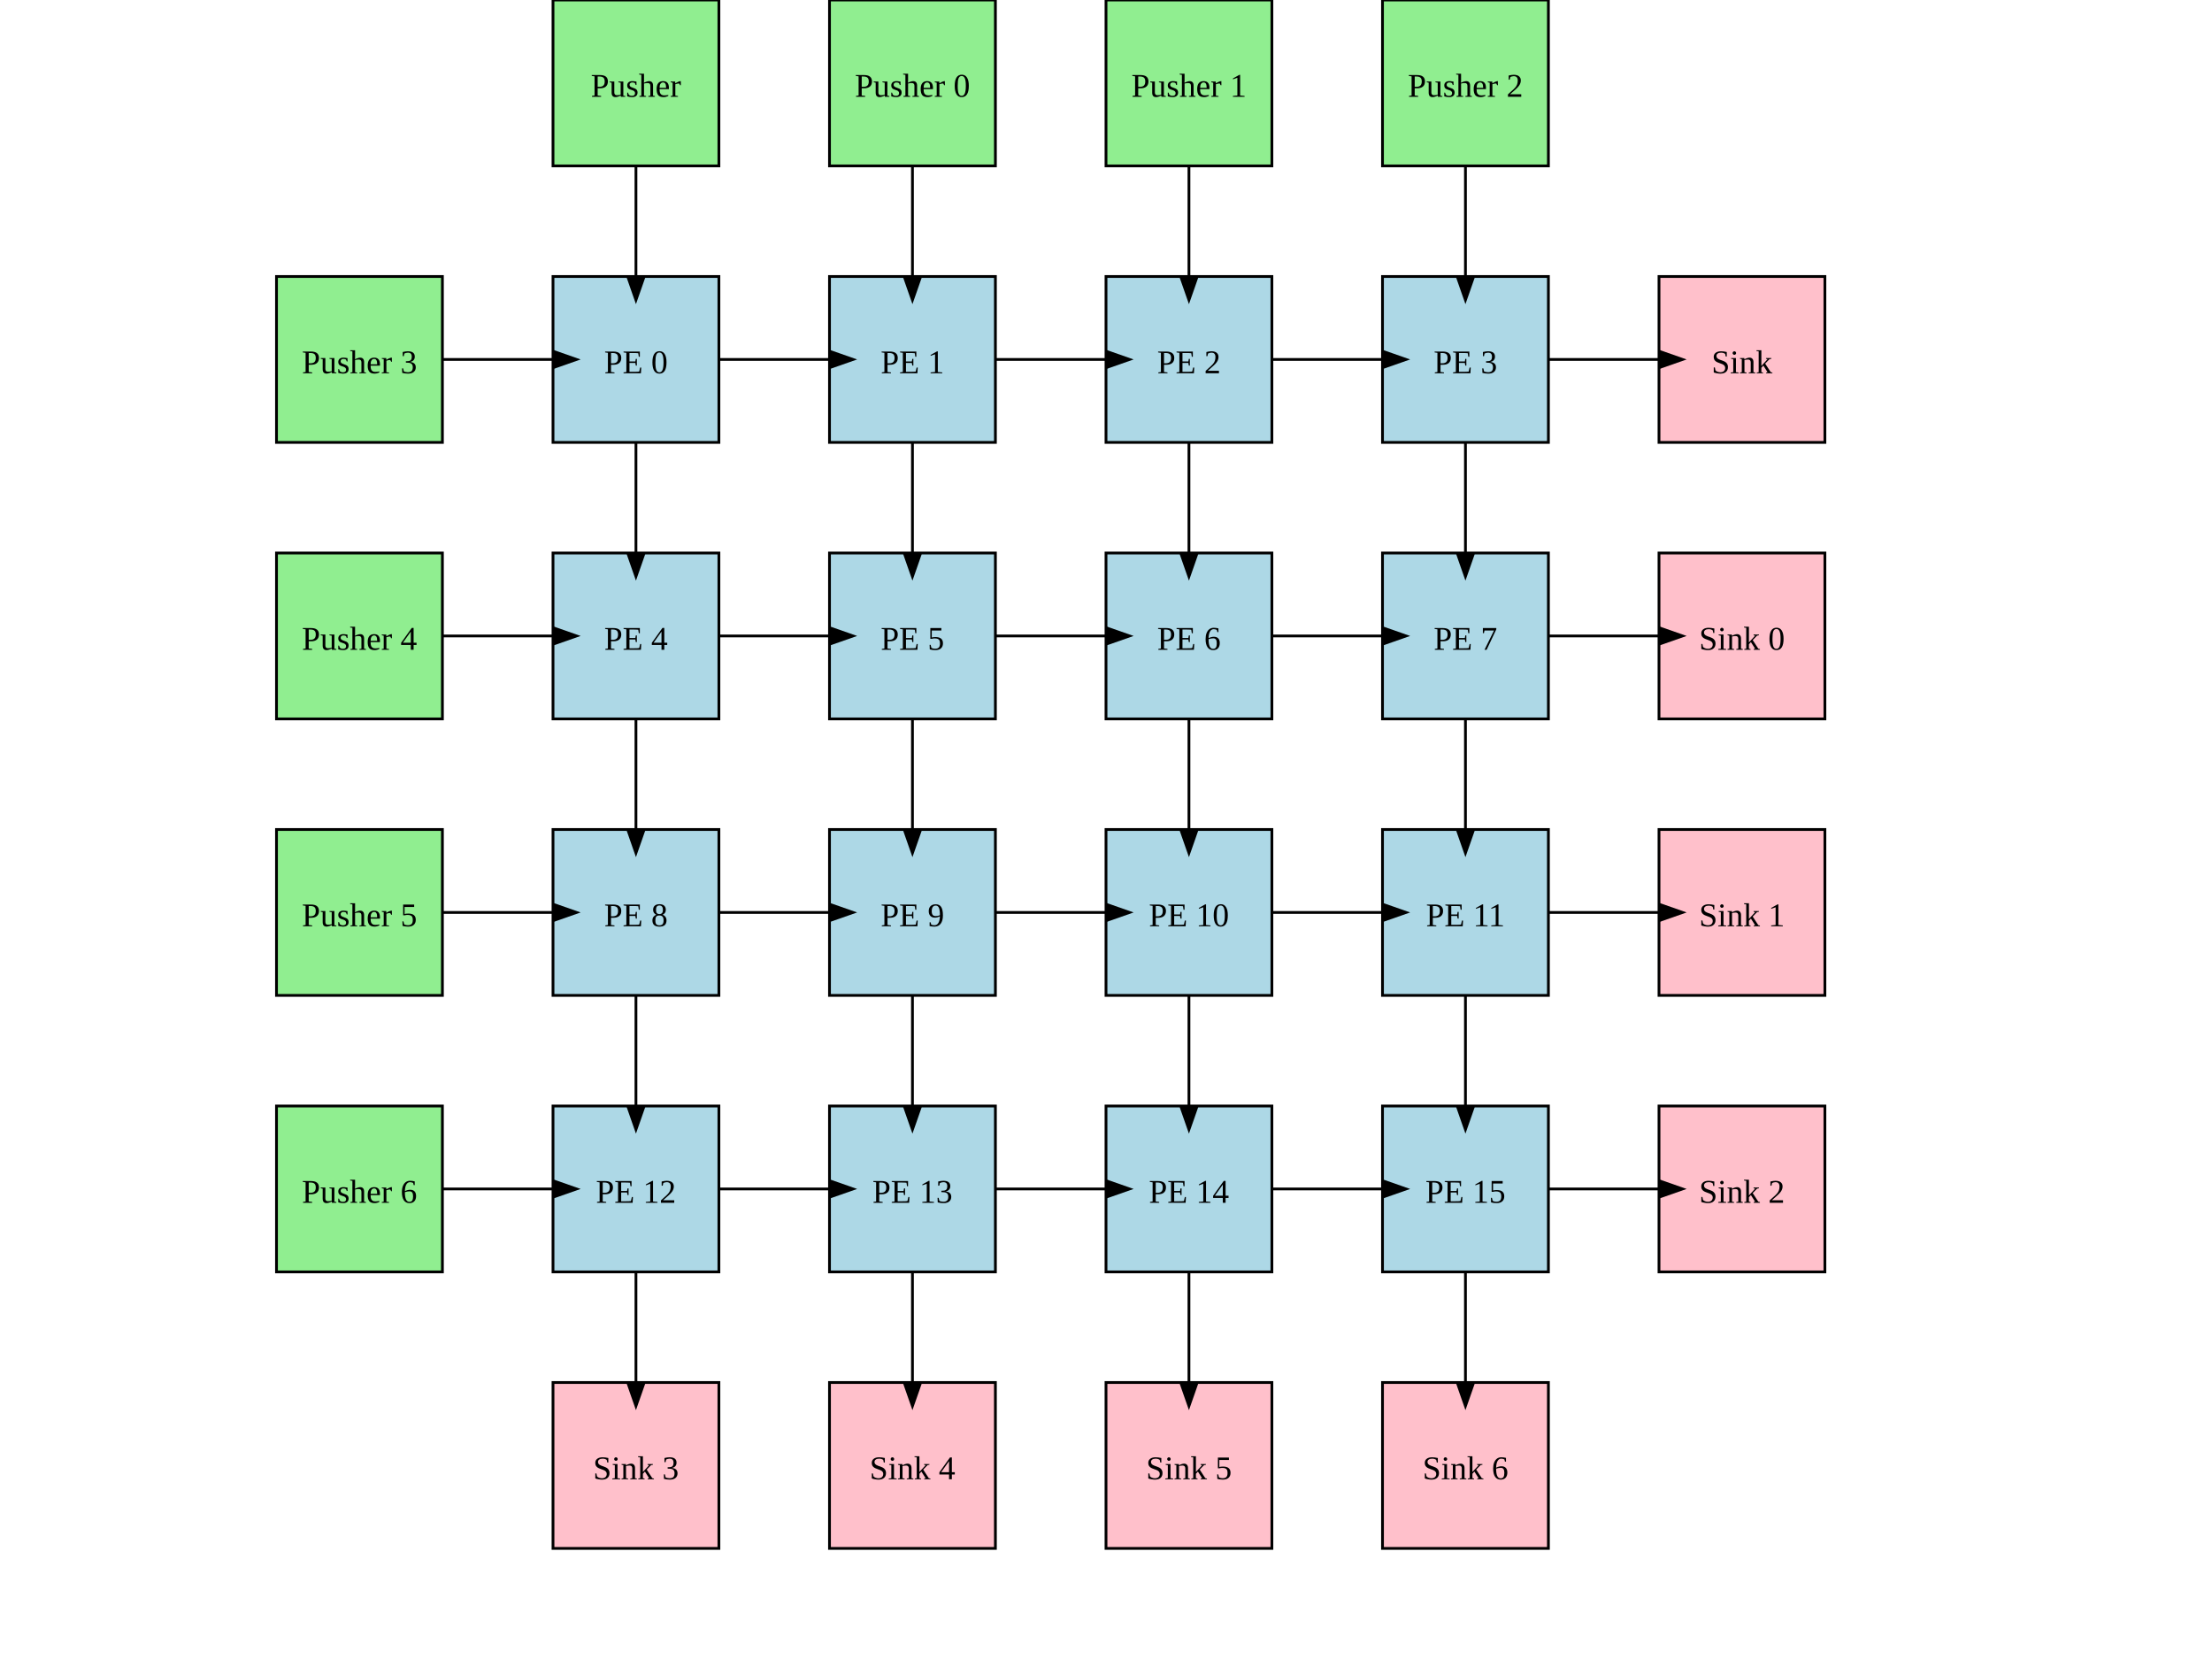
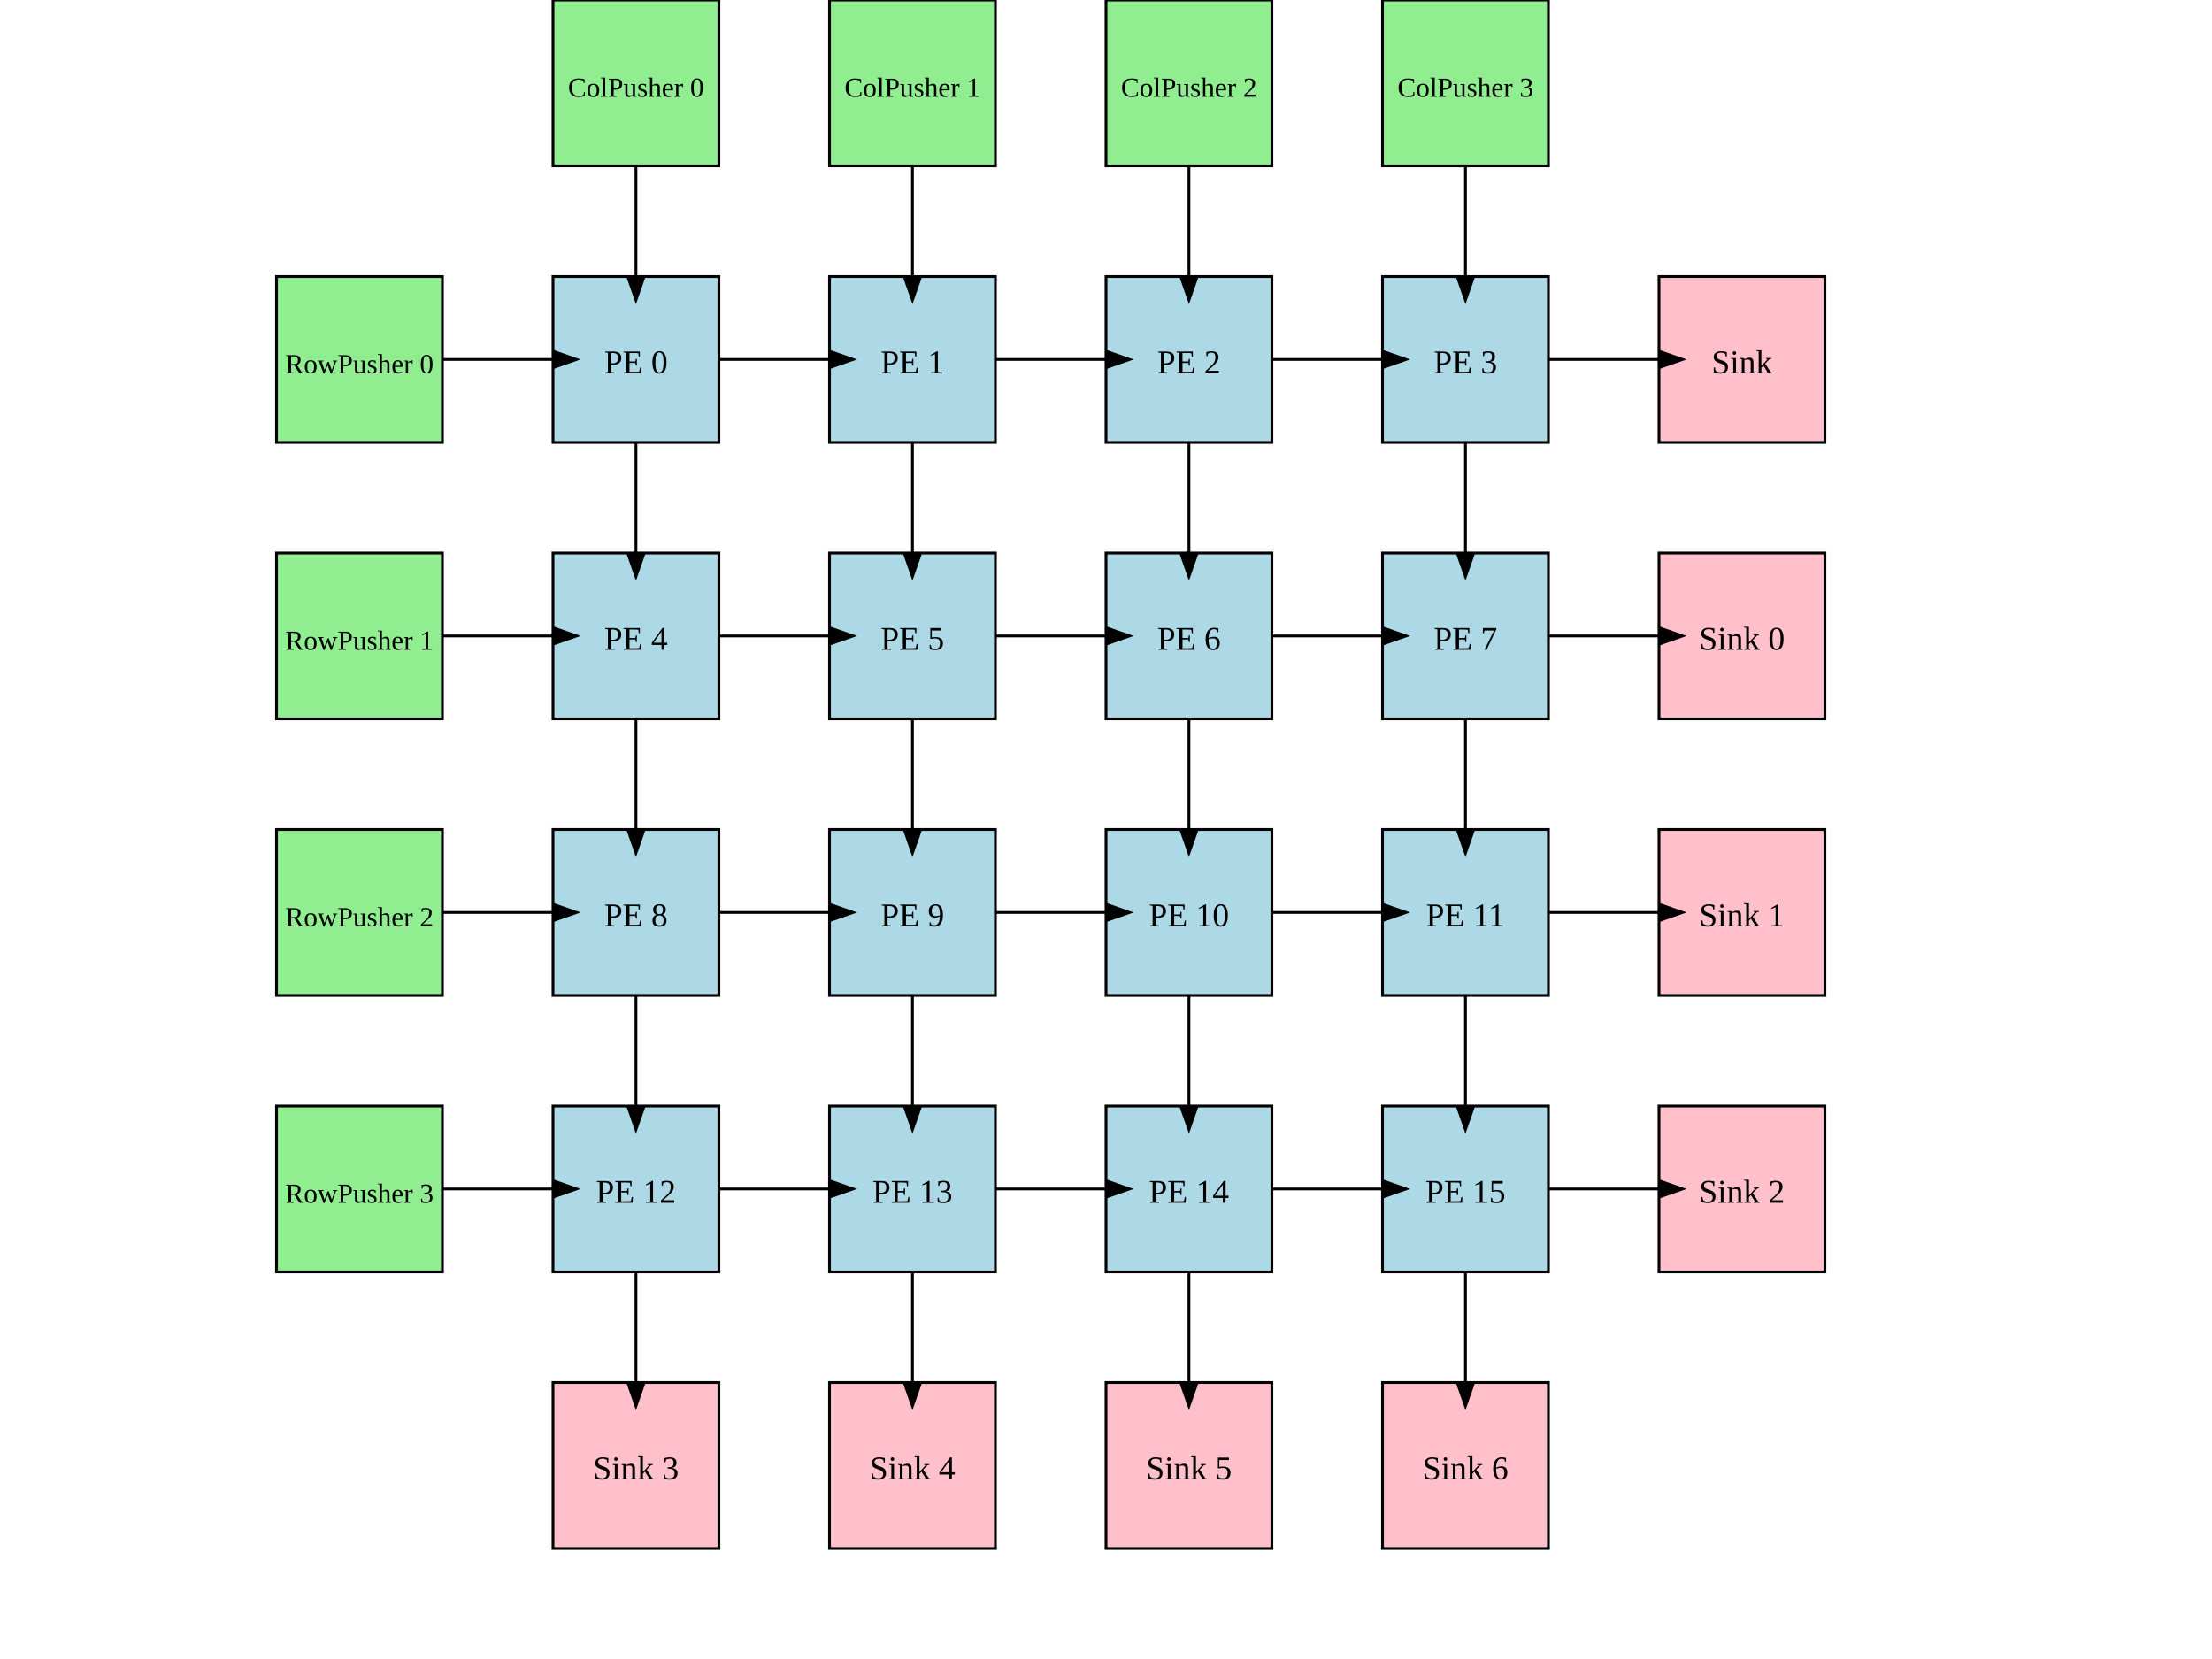
<svg xmlns="http://www.w3.org/2000/svg" viewBox="0 0 800 600">
  <style>
    .pe { fill: lightblue; stroke: black; }
    .pusher { fill: lightgreen; stroke: black; }
    .sink { fill: pink; stroke: black; }
    .text { font-size: 12px; text-anchor: middle; }
    .arrow { stroke: black; stroke-width: 1; marker-end: url(#arrowhead); }
+     .pusher-text {font-size: 10px; text-anchor: middle;}
  </style>
  <defs>
    <marker id="arrowhead" markerWidth="10" markerHeight="7" refX="0" refY="3.5" orient="auto">
      <polygon points="0 0, 10 3.5, 0 7" />
    </marker>
  </defs>
  <rect x="200" y="100" width="60" height="60" class="pe" />
  <text x="230" y="135" class="text">PE 0</text>
  <rect x="300" y="100" width="60" height="60" class="pe" />
  <text x="330" y="135" class="text">PE 1</text>
  <rect x="400" y="100" width="60" height="60" class="pe" />
  <text x="430" y="135" class="text">PE 2</text>
  <rect x="500" y="100" width="60" height="60" class="pe" />
  <text x="530" y="135" class="text">PE 3</text>
  <rect x="200" y="200" width="60" height="60" class="pe" />
  <text x="230" y="235" class="text">PE 4</text>
  <rect x="300" y="200" width="60" height="60" class="pe" />
  <text x="330" y="235" class="text">PE 5</text>
  <rect x="400" y="200" width="60" height="60" class="pe" />
  <text x="430" y="235" class="text">PE 6</text>
  <rect x="500" y="200" width="60" height="60" class="pe" />
  <text x="530" y="235" class="text">PE 7</text>
  <rect x="200" y="300" width="60" height="60" class="pe" />
  <text x="230" y="335" class="text">PE 8</text>
  <rect x="300" y="300" width="60" height="60" class="pe" />
  <text x="330" y="335" class="text">PE 9</text>
  <rect x="400" y="300" width="60" height="60" class="pe" />
  <text x="430" y="335" class="text">PE 10</text>
  <rect x="500" y="300" width="60" height="60" class="pe" />
  <text x="530" y="335" class="text">PE 11</text>
  <rect x="200" y="400" width="60" height="60" class="pe" />
  <text x="230" y="435" class="text">PE 12</text>
  <rect x="300" y="400" width="60" height="60" class="pe" />
  <text x="330" y="435" class="text">PE 13</text>
  <rect x="400" y="400" width="60" height="60" class="pe" />
  <text x="430" y="435" class="text">PE 14</text>
  <rect x="500" y="400" width="60" height="60" class="pe" />
  <text x="530" y="435" class="text">PE 15</text>
  <rect x="100" y="100" width="60" height="60" class="pusher" />
-   <text x="130" y="135" class="text">Pusher 3</text>
+   <text x="130" y="135" class="pusher-text">RowPusher 0</text>
  <rect x="100" y="200" width="60" height="60" class="pusher" />
-   <text x="130" y="235" class="text">Pusher 4</text>
+   <text x="130" y="235" class="pusher-text">RowPusher 1</text>
  <rect x="100" y="300" width="60" height="60" class="pusher" />
-   <text x="130" y="335" class="text">Pusher 5</text>
+   <text x="130" y="335" class="pusher-text">RowPusher 2</text>
  <rect x="100" y="400" width="60" height="60" class="pusher" />
-   <text x="130" y="435" class="text">Pusher 6</text>
+   <text x="130" y="435" class="pusher-text">RowPusher 3</text>
  <rect x="200" y="0" width="60" height="60" class="pusher" />
-   <text x="230" y="35" class="text">Pusher</text>
+   <text x="230" y="35" class="pusher-text">ColPusher 0</text>
  <rect x="300" y="0" width="60" height="60" class="pusher" />
-   <text x="330" y="35" class="text">Pusher 0</text>
+   <text x="330" y="35" class="pusher-text">ColPusher 1</text>
  <rect x="400" y="0" width="60" height="60" class="pusher" />
-   <text x="430" y="35" class="text">Pusher 1</text>
+   <text x="430" y="35" class="pusher-text">ColPusher 2</text>
  <rect x="500" y="0" width="60" height="60" class="pusher" />
-   <text x="530" y="35" class="text">Pusher 2</text>
+   <text x="530" y="35" class="pusher-text">ColPusher 3</text>
  <rect x="600" y="100" width="60" height="60" class="sink" />
  <text x="630" y="135" class="text">Sink</text>
  <rect x="600" y="200" width="60" height="60" class="sink" />
  <text x="630" y="235" class="text">Sink 0</text>
  <rect x="600" y="300" width="60" height="60" class="sink" />
  <text x="630" y="335" class="text">Sink 1</text>
  <rect x="600" y="400" width="60" height="60" class="sink" />
  <text x="630" y="435" class="text">Sink 2</text>
  <rect x="200" y="500" width="60" height="60" class="sink" />
  <text x="230" y="535" class="text">Sink 3</text>
  <rect x="300" y="500" width="60" height="60" class="sink" />
  <text x="330" y="535" class="text">Sink 4</text>
  <rect x="400" y="500" width="60" height="60" class="sink" />
  <text x="430" y="535" class="text">Sink 5</text>
  <rect x="500" y="500" width="60" height="60" class="sink" />
  <text x="530" y="535" class="text">Sink 6</text>
  <line x1="160" y1="130" x2="200" y2="130" class="arrow" />
  <line x1="260" y1="130" x2="300" y2="130" class="arrow" />
  <line x1="360" y1="130" x2="400" y2="130" class="arrow" />
  <line x1="460" y1="130" x2="500" y2="130" class="arrow" />
  <line x1="560" y1="130" x2="600" y2="130" class="arrow" />
  <line x1="160" y1="230" x2="200" y2="230" class="arrow" />
  <line x1="260" y1="230" x2="300" y2="230" class="arrow" />
  <line x1="360" y1="230" x2="400" y2="230" class="arrow" />
  <line x1="460" y1="230" x2="500" y2="230" class="arrow" />
  <line x1="560" y1="230" x2="600" y2="230" class="arrow" />
  <line x1="160" y1="330" x2="200" y2="330" class="arrow" />
  <line x1="260" y1="330" x2="300" y2="330" class="arrow" />
  <line x1="360" y1="330" x2="400" y2="330" class="arrow" />
  <line x1="460" y1="330" x2="500" y2="330" class="arrow" />
  <line x1="560" y1="330" x2="600" y2="330" class="arrow" />
  <line x1="160" y1="430" x2="200" y2="430" class="arrow" />
  <line x1="260" y1="430" x2="300" y2="430" class="arrow" />
  <line x1="360" y1="430" x2="400" y2="430" class="arrow" />
  <line x1="460" y1="430" x2="500" y2="430" class="arrow" />
  <line x1="560" y1="430" x2="600" y2="430" class="arrow" />
  <line x1="230" y1="60" x2="230" y2="100" class="arrow" />
  <line x1="230" y1="160" x2="230" y2="200" class="arrow" />
  <line x1="230" y1="260" x2="230" y2="300" class="arrow" />
  <line x1="230" y1="360" x2="230" y2="400" class="arrow" />
  <line x1="230" y1="460" x2="230" y2="500" class="arrow" />
  <line x1="330" y1="60" x2="330" y2="100" class="arrow" />
  <line x1="330" y1="160" x2="330" y2="200" class="arrow" />
  <line x1="330" y1="260" x2="330" y2="300" class="arrow" />
  <line x1="330" y1="360" x2="330" y2="400" class="arrow" />
  <line x1="330" y1="460" x2="330" y2="500" class="arrow" />
  <line x1="430" y1="60" x2="430" y2="100" class="arrow" />
  <line x1="430" y1="160" x2="430" y2="200" class="arrow" />
  <line x1="430" y1="260" x2="430" y2="300" class="arrow" />
  <line x1="430" y1="360" x2="430" y2="400" class="arrow" />
  <line x1="430" y1="460" x2="430" y2="500" class="arrow" />
  <line x1="530" y1="60" x2="530" y2="100" class="arrow" />
  <line x1="530" y1="160" x2="530" y2="200" class="arrow" />
  <line x1="530" y1="260" x2="530" y2="300" class="arrow" />
  <line x1="530" y1="360" x2="530" y2="400" class="arrow" />
  <line x1="530" y1="460" x2="530" y2="500" class="arrow" />
</svg>
